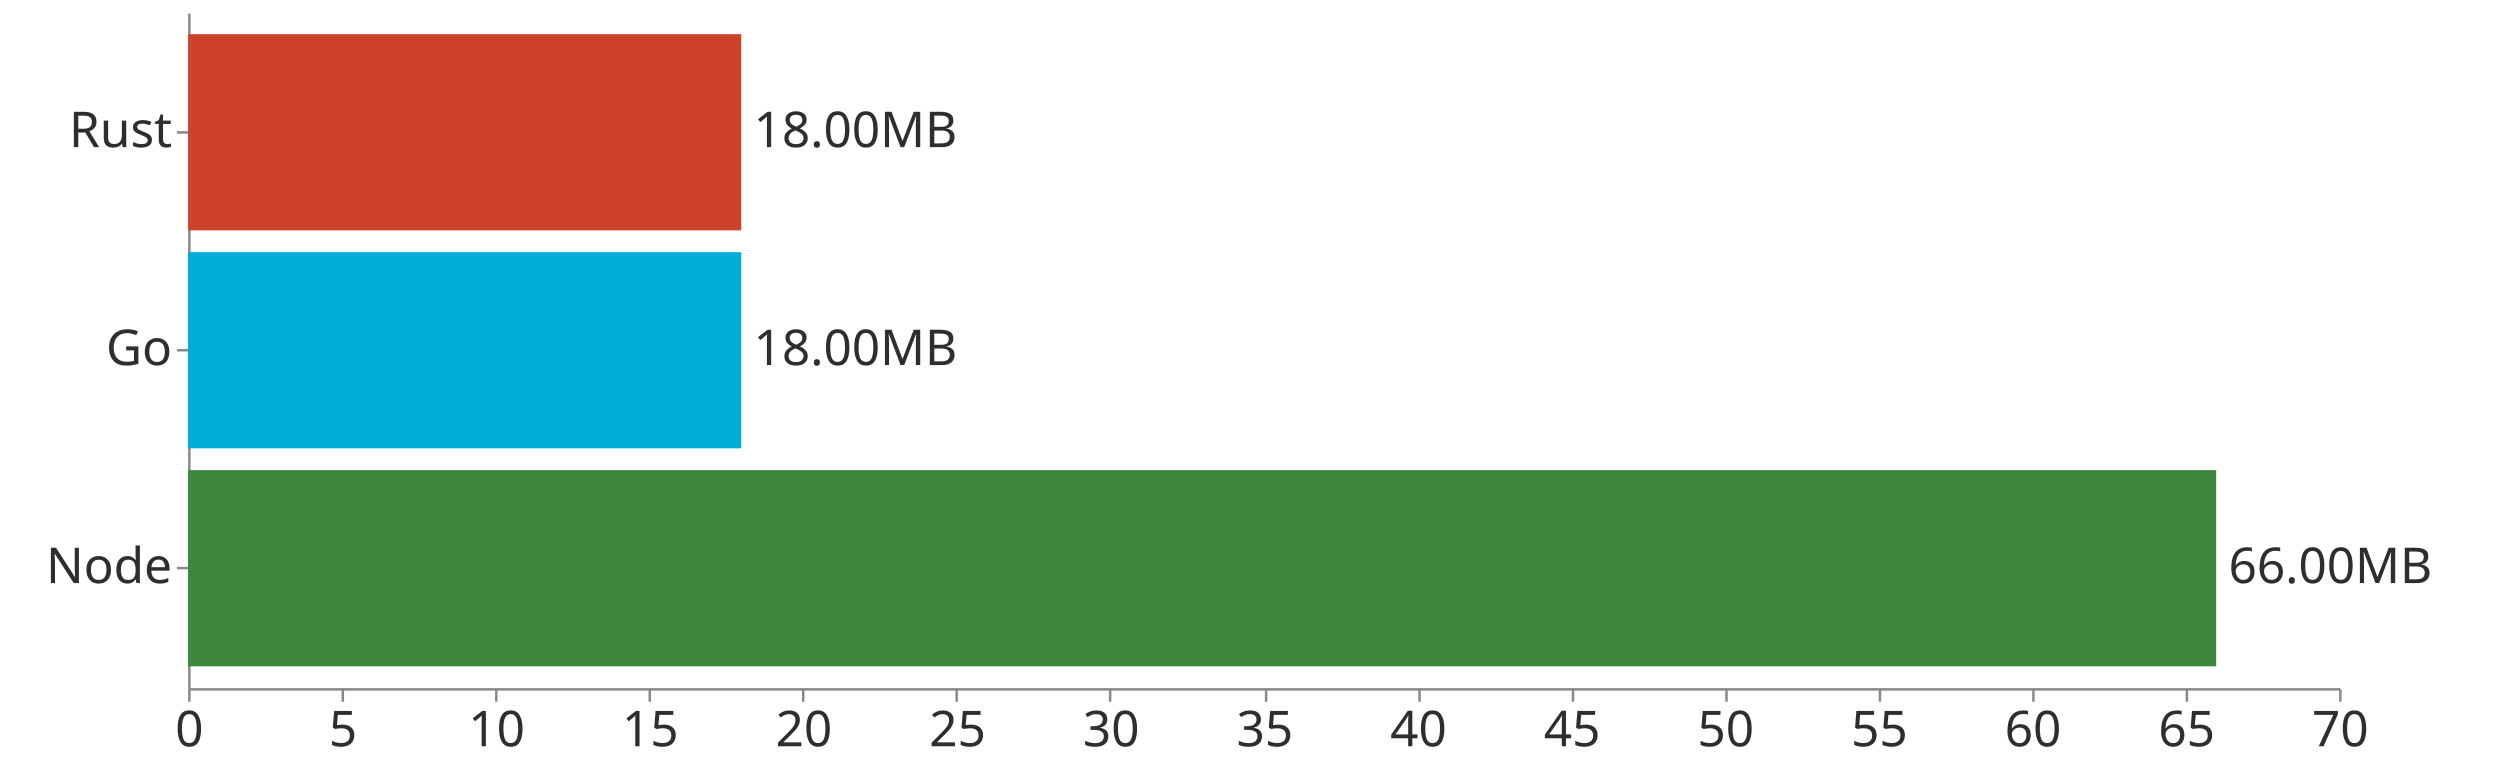
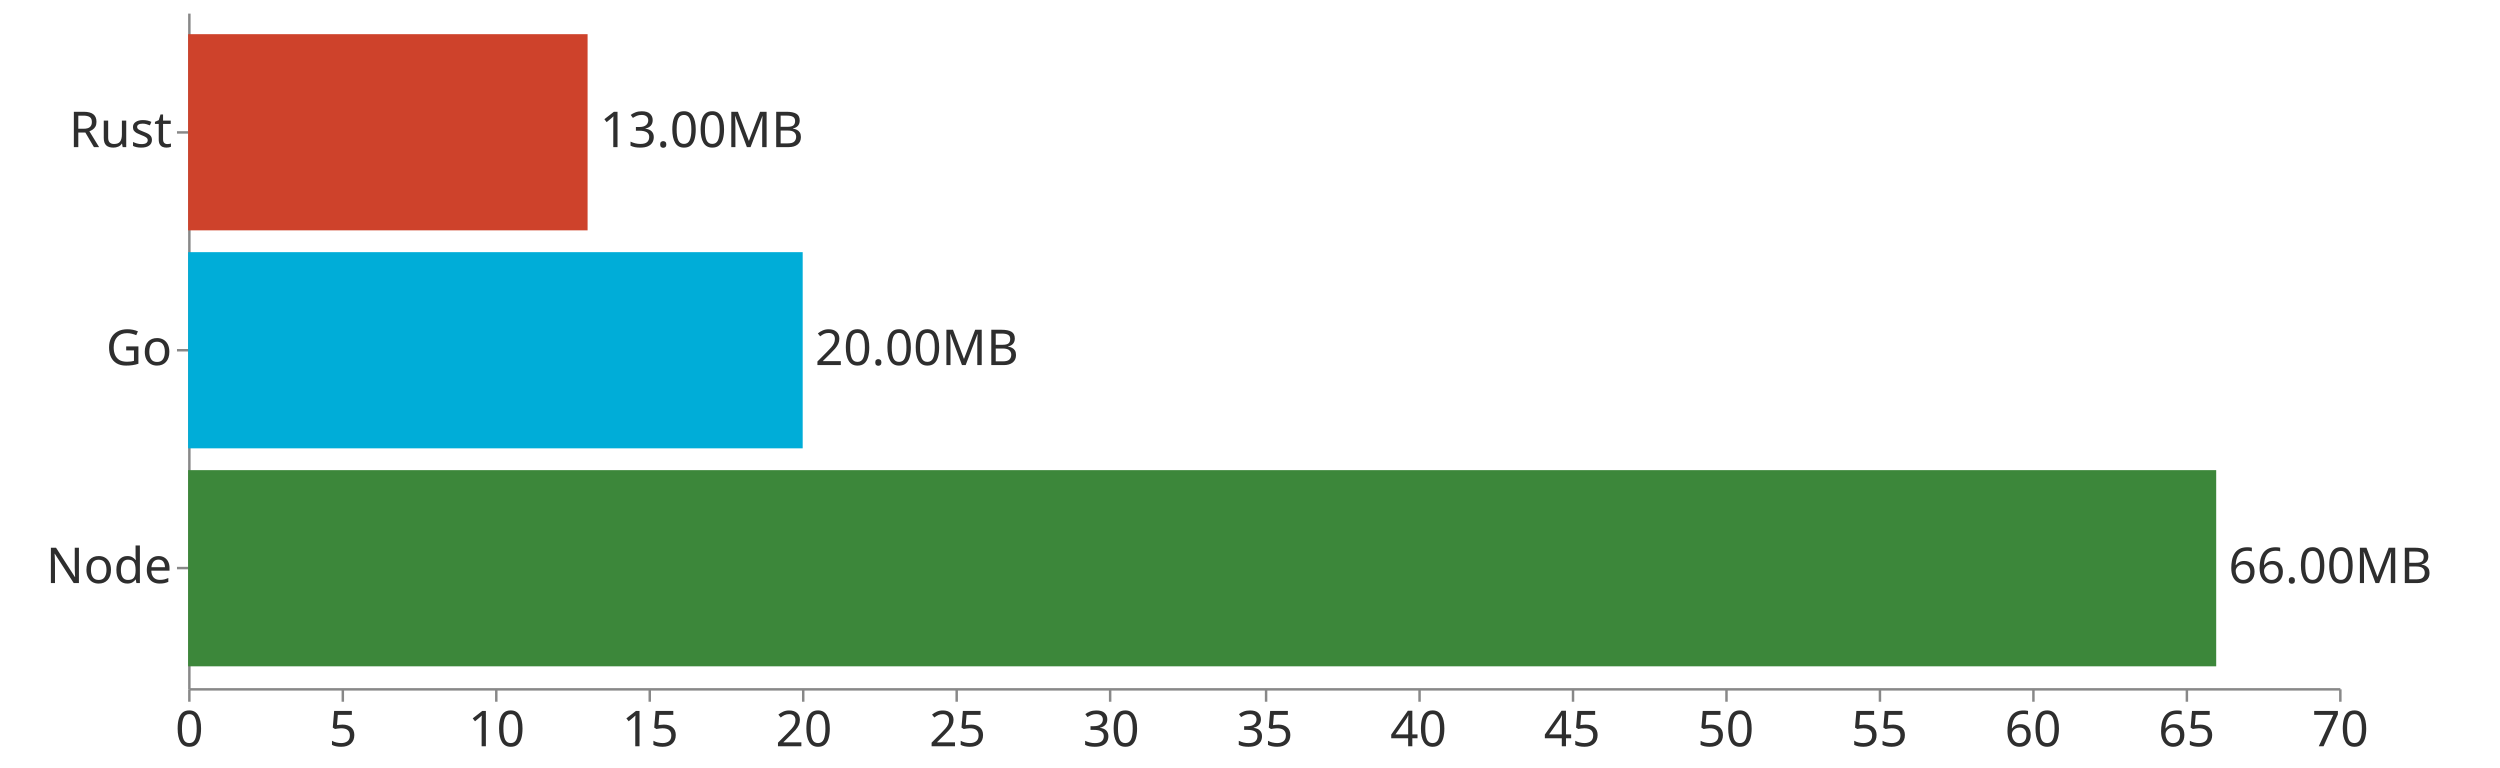
<svg xmlns="http://www.w3.org/2000/svg" version="1.1" class="marks" width="1010" height="310" viewBox="0 0 1010 310">
  <g fill="none" stroke-miterlimit="10" transform="translate(76,5)">
    <g class="mark-group role-frame root" role="graphics-object" aria-roledescription="group mark container">
      <g transform="translate(0,0)">
        <path class="background" aria-hidden="true" d="M0,0h869v273h-869Z" />
        <g>
          <g class="mark-group role-axis" role="graphics-symbol" aria-roledescription="axis" aria-label="X-axis for a linear scale with values from 0 to 70">
            <g transform="translate(0.5,273.5)">
              <path class="background" aria-hidden="true" d="M0,0h0v0h0Z" pointer-events="none" />
              <g>
                <g class="mark-rule role-axis-tick" pointer-events="none">
                  <line transform="translate(0,0)" x2="0" y2="5" stroke="#888" stroke-width="1" opacity="1" />
                  <line transform="translate(62,0)" x2="0" y2="5" stroke="#888" stroke-width="1" opacity="1" />
                  <line transform="translate(124,0)" x2="0" y2="5" stroke="#888" stroke-width="1" opacity="1" />
                  <line transform="translate(186,0)" x2="0" y2="5" stroke="#888" stroke-width="1" opacity="1" />
                  <line transform="translate(248,0)" x2="0" y2="5" stroke="#888" stroke-width="1" opacity="1" />
                  <line transform="translate(310,0)" x2="0" y2="5" stroke="#888" stroke-width="1" opacity="1" />
                  <line transform="translate(372,0)" x2="0" y2="5" stroke="#888" stroke-width="1" opacity="1" />
                  <line transform="translate(435,0)" x2="0" y2="5" stroke="#888" stroke-width="1" opacity="1" />
                  <line transform="translate(497,0)" x2="0" y2="5" stroke="#888" stroke-width="1" opacity="1" />
                  <line transform="translate(559,0)" x2="0" y2="5" stroke="#888" stroke-width="1" opacity="1" />
                  <line transform="translate(621,0)" x2="0" y2="5" stroke="#888" stroke-width="1" opacity="1" />
                  <line transform="translate(683,0)" x2="0" y2="5" stroke="#888" stroke-width="1" opacity="1" />
                  <line transform="translate(745,0)" x2="0" y2="5" stroke="#888" stroke-width="1" opacity="1" />
                  <line transform="translate(807,0)" x2="0" y2="5" stroke="#888" stroke-width="1" opacity="1" />
                  <line transform="translate(869,0)" x2="0" y2="5" stroke="#888" stroke-width="1" opacity="1" />
                </g>
                <g class="mark-text role-axis-label" pointer-events="none">
                  <text text-anchor="middle" transform="translate(0,23)" font-family="sans-serif" font-size="20px" fill="#2e2e2e" opacity="1">0</text>
                  <text text-anchor="middle" transform="translate(62.07143,23)" font-family="sans-serif" font-size="20px" fill="#2e2e2e" opacity="1">5</text>
                  <text text-anchor="middle" transform="translate(124.1429,23)" font-family="sans-serif" font-size="20px" fill="#2e2e2e" opacity="1">10</text>
                  <text text-anchor="middle" transform="translate(186.2143,23)" font-family="sans-serif" font-size="20px" fill="#2e2e2e" opacity="1">15</text>
                  <text text-anchor="middle" transform="translate(248.2857,23)" font-family="sans-serif" font-size="20px" fill="#2e2e2e" opacity="1">20</text>
                  <text text-anchor="middle" transform="translate(310.3571,23)" font-family="sans-serif" font-size="20px" fill="#2e2e2e" opacity="1">25</text>
                  <text text-anchor="middle" transform="translate(372.4286,23)" font-family="sans-serif" font-size="20px" fill="#2e2e2e" opacity="1">30</text>
                  <text text-anchor="middle" transform="translate(434.5,23)" font-family="sans-serif" font-size="20px" fill="#2e2e2e" opacity="1">35</text>
                  <text text-anchor="middle" transform="translate(496.5714,23)" font-family="sans-serif" font-size="20px" fill="#2e2e2e" opacity="1">40</text>
                  <text text-anchor="middle" transform="translate(558.6429,23)" font-family="sans-serif" font-size="20px" fill="#2e2e2e" opacity="1">45</text>
                  <text text-anchor="middle" transform="translate(620.7143,23)" font-family="sans-serif" font-size="20px" fill="#2e2e2e" opacity="1">50</text>
                  <text text-anchor="middle" transform="translate(682.7857,23)" font-family="sans-serif" font-size="20px" fill="#2e2e2e" opacity="1">55</text>
                  <text text-anchor="middle" transform="translate(744.8571,23)" font-family="sans-serif" font-size="20px" fill="#2e2e2e" opacity="1">60</text>
                  <text text-anchor="middle" transform="translate(806.9286,23)" font-family="sans-serif" font-size="20px" fill="#2e2e2e" opacity="1">65</text>
                  <text text-anchor="middle" transform="translate(869,23)" font-family="sans-serif" font-size="20px" fill="#2e2e2e" opacity="1">70</text>
                </g>
                <g class="mark-rule role-axis-domain" pointer-events="none">
                  <line transform="translate(0,0)" x2="869" y2="0" stroke="#888" stroke-width="1" opacity="1" />
                </g>
              </g>
              <path class="foreground" aria-hidden="true" d="" pointer-events="none" display="none" />
            </g>
          </g>
          <g class="mark-group role-axis" role="graphics-symbol" aria-roledescription="axis" aria-label="Y-axis for a discrete scale with 3 values: Rust, Go, Node">
            <g transform="translate(0.5,0.5)">
              <path class="background" aria-hidden="true" d="M0,0h0v0h0Z" pointer-events="none" />
              <g>
                <g class="mark-rule role-axis-tick" pointer-events="none">
                  <line transform="translate(0,48)" x2="-5" y2="0" stroke="#888" stroke-width="1" opacity="1" />
                  <line transform="translate(0,136)" x2="-5" y2="0" stroke="#888" stroke-width="1" opacity="1" />
                  <line transform="translate(0,224)" x2="-5" y2="0" stroke="#888" stroke-width="1" opacity="1" />
                </g>
                <g class="mark-text role-axis-label" pointer-events="none">
                  <text text-anchor="end" transform="translate(-7,53.93548)" font-family="sans-serif" font-size="20px" fill="#2e2e2e" opacity="1">Rust</text>
                  <text text-anchor="end" transform="translate(-7,142)" font-family="sans-serif" font-size="20px" fill="#2e2e2e" opacity="1">Go</text>
                  <text text-anchor="end" transform="translate(-7,230.0645)" font-family="sans-serif" font-size="20px" fill="#2e2e2e" opacity="1">Node</text>
                </g>
                <g class="mark-rule role-axis-domain" pointer-events="none">
                  <line transform="translate(0,0)" x2="0" y2="273" stroke="#888" stroke-width="1" opacity="1" />
                </g>
              </g>
              <path class="foreground" aria-hidden="true" d="" pointer-events="none" display="none" />
            </g>
          </g>
          <g class="mark-rect role-mark" role="graphics-symbol" aria-roledescription="rect mark container">
-             <path d="M0,8.806h223.457v79.258h-223.457Z" fill="#CE422B" />
-             <path d="M0,96.871h223.457v79.258h-223.457Z" fill="#00ADD8" />
+             <path d="M0,8.806h161.386v79.258h-161.386Z" fill="#CE422B" />
+             <path d="M0,96.871h248.286v79.258h-248.286Z" fill="#00ADD8" />
            <path d="M0,184.935h819.343v79.258h-819.343Z" fill="#3c873a" />
          </g>
          <g class="mark-text role-mark" role="graphics-object" aria-roledescription="text mark container">
-             <text text-anchor="start" transform="translate(228.4571,54.43548)" font-family="sans-serif" font-size="20px" fill="#2e2e2e">18.00MB</text>
-             <text text-anchor="start" transform="translate(228.4571,142.5)" font-family="sans-serif" font-size="20px" fill="#2e2e2e">18.00MB</text>
+             <text text-anchor="start" transform="translate(166.3857,54.43548)" font-family="sans-serif" font-size="20px" fill="#2e2e2e">13.00MB</text>
+             <text text-anchor="start" transform="translate(253.2857,142.5)" font-family="sans-serif" font-size="20px" fill="#2e2e2e">20.00MB</text>
            <text text-anchor="start" transform="translate(824.3429,230.5645)" font-family="sans-serif" font-size="20px" fill="#2e2e2e">66.00MB</text>
          </g>
        </g>
        <path class="foreground" aria-hidden="true" d="" display="none" />
      </g>
    </g>
  </g>
</svg>
